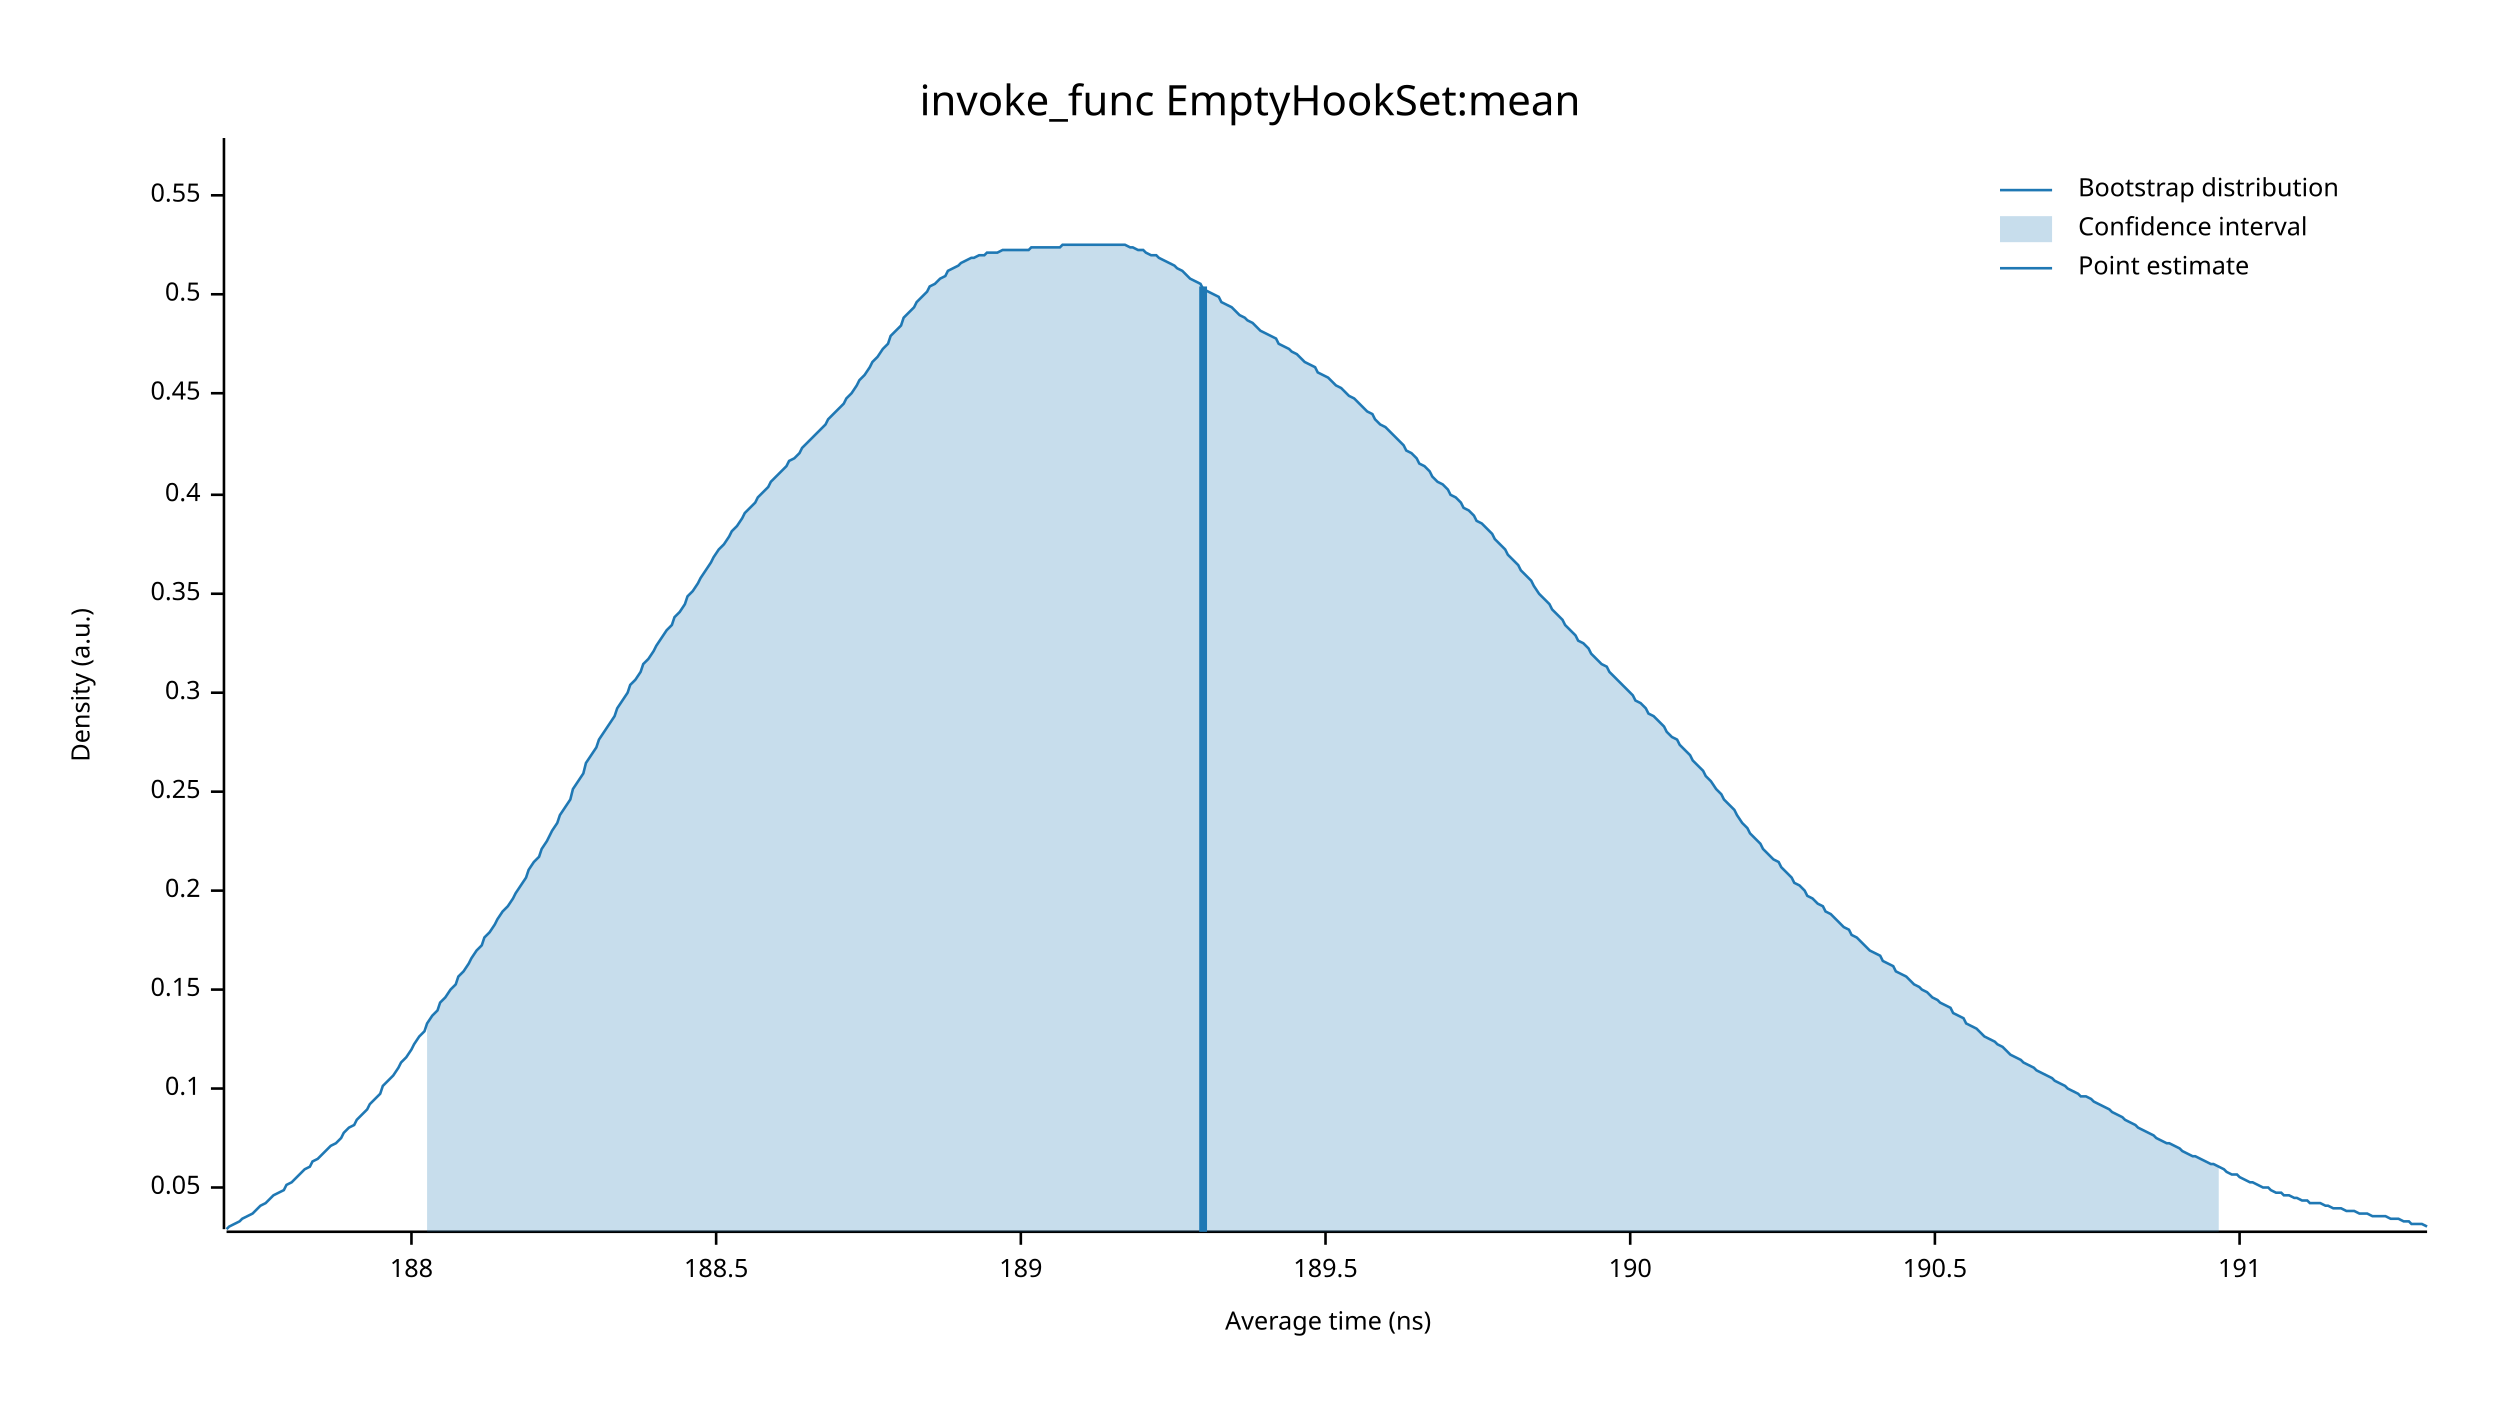
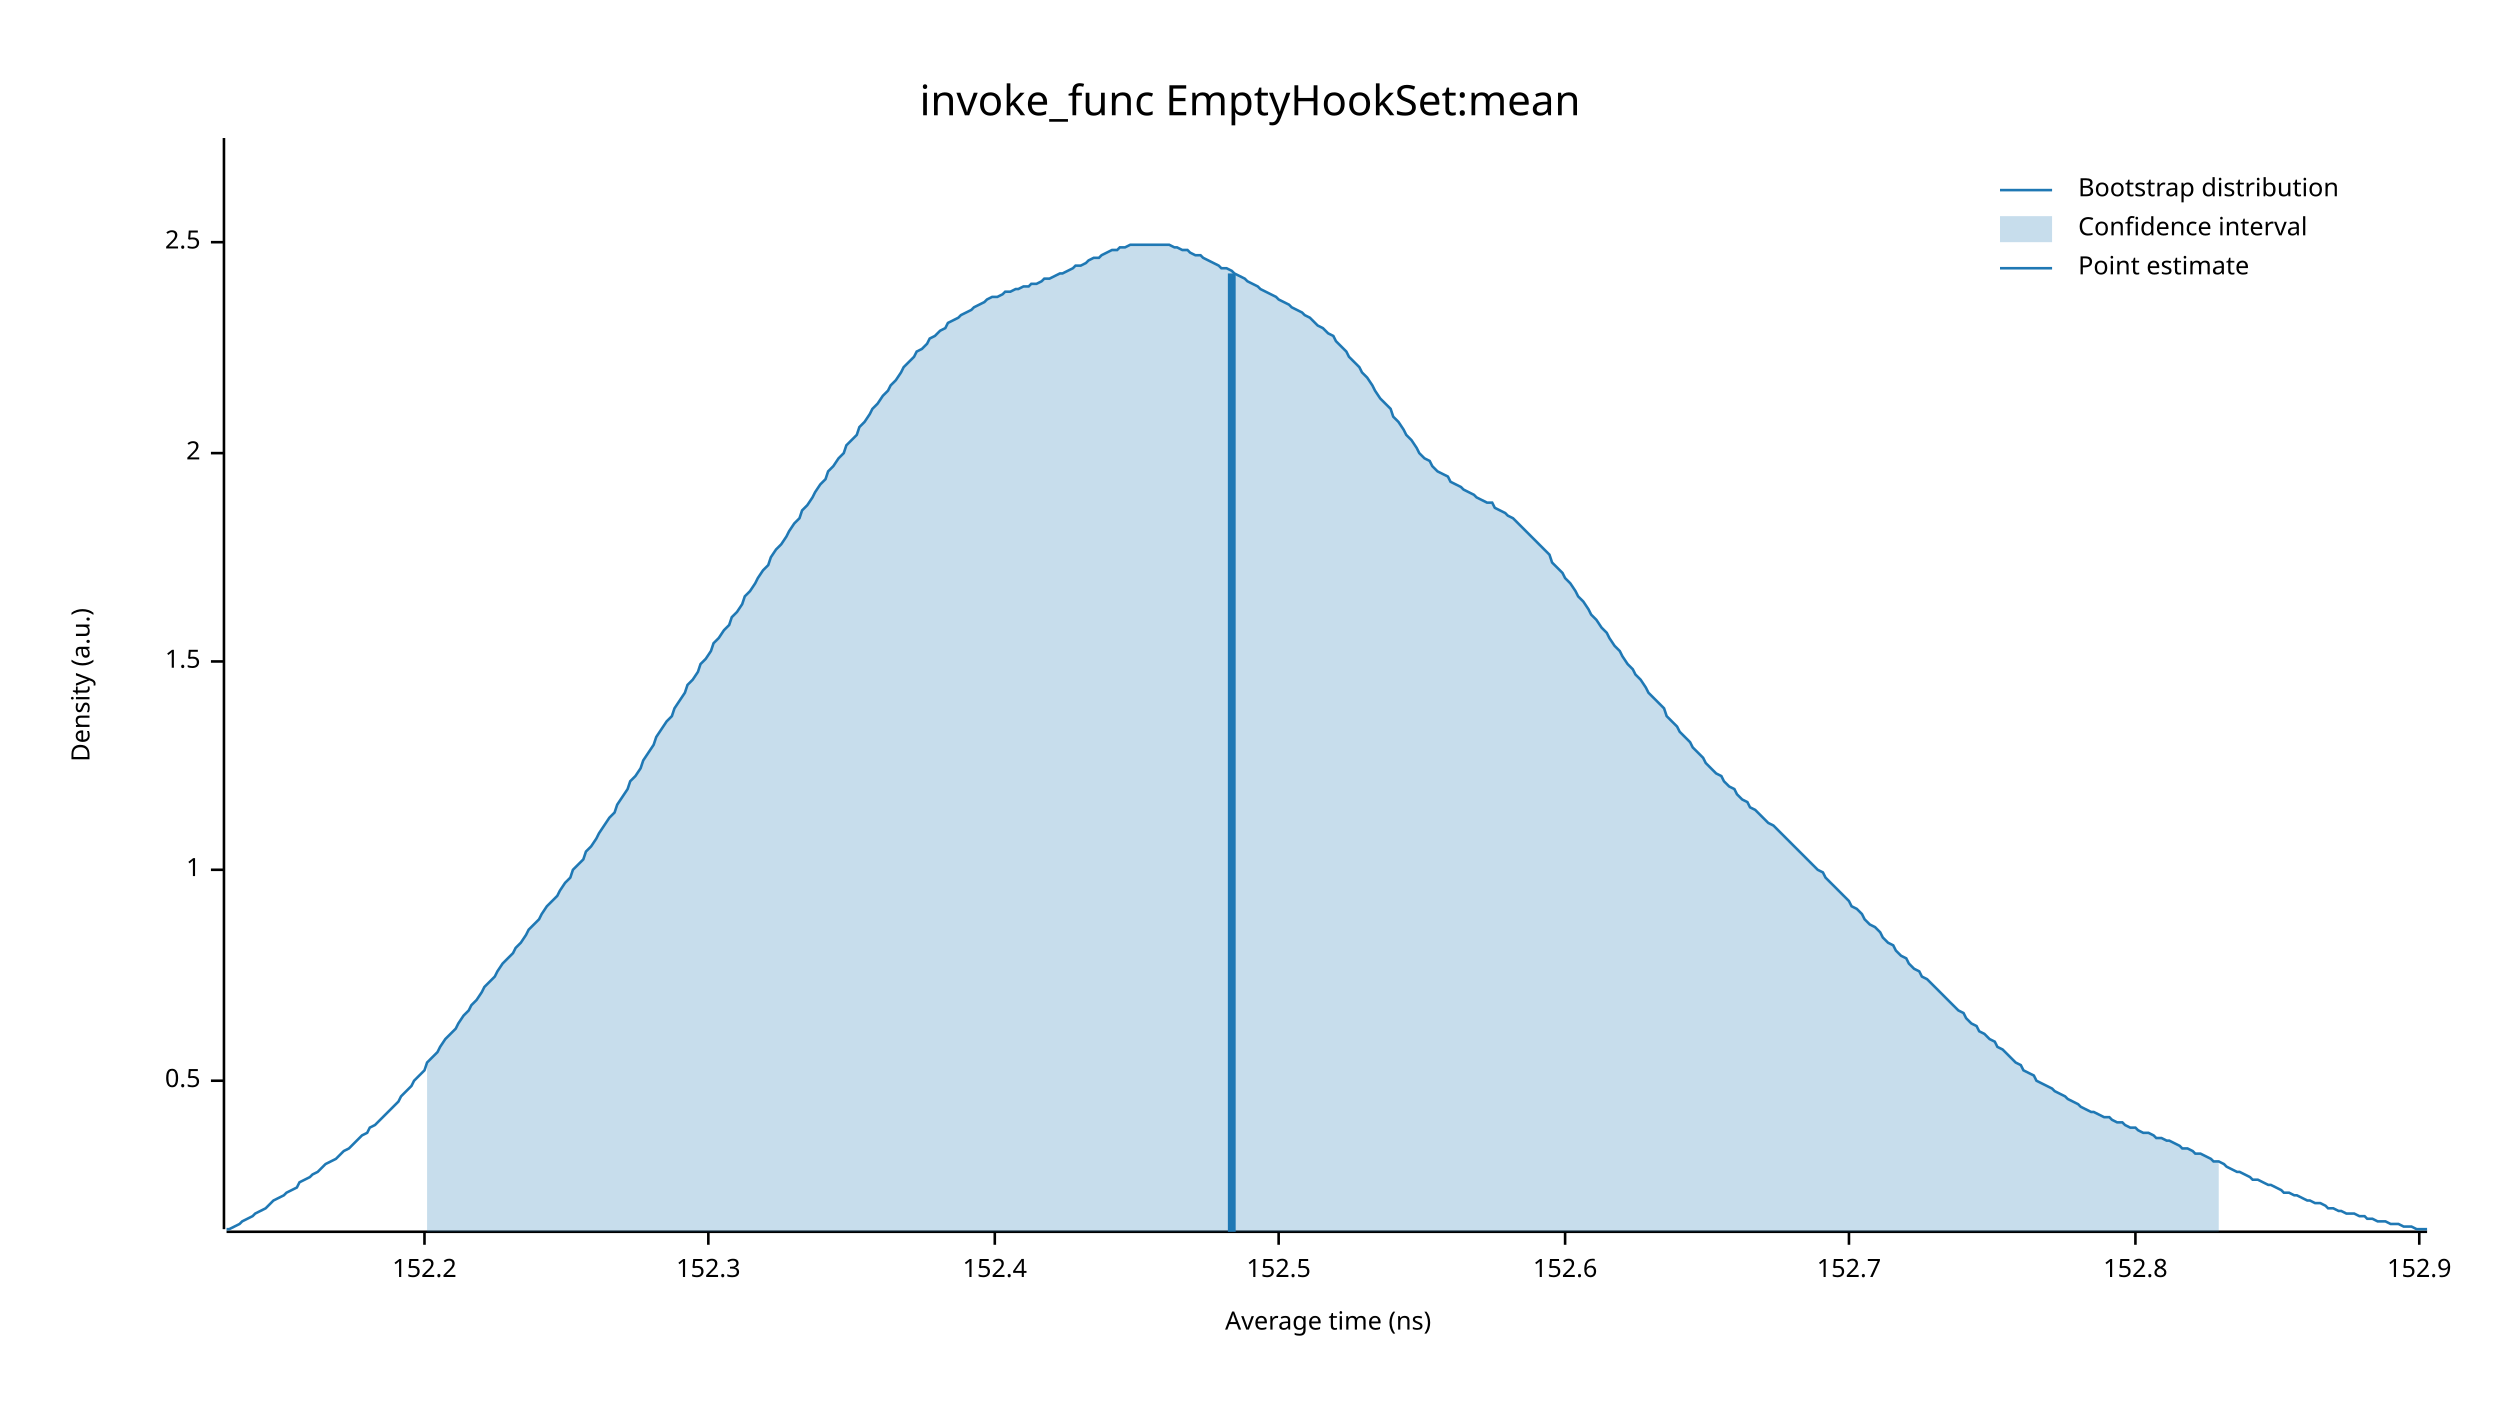
<svg xmlns="http://www.w3.org/2000/svg" width="960" height="540" viewBox="0 0 960 540">
  <text x="480" y="32" dy="0.76em" text-anchor="middle" font-family="sans-serif" font-size="16.129" opacity="1" fill="#000000">
invoke_func EmptyHookSet:mean
</text>
  <text x="27" y="263" dy="0.76em" text-anchor="middle" font-family="sans-serif" font-size="9.677" opacity="1" fill="#000000" transform="rotate(270, 27, 263)">
Density (a.u.)
</text>
  <text x="510" y="513" dy="-0.5ex" text-anchor="middle" font-family="sans-serif" font-size="9.677" opacity="1" fill="#000000">
Average time (ns)
</text>
  <polyline fill="none" opacity="1" stroke="#000000" stroke-width="1" points="86,53 86,472 " />
-   <text x="77" y="456" dy="0.5ex" text-anchor="end" font-family="sans-serif" font-size="9.677" opacity="1" fill="#000000">
- 0.05
- </text>
-   <polyline fill="none" opacity="1" stroke="#000000" stroke-width="1" points="81,456 86,456 " />
-   <text x="77" y="418" dy="0.5ex" text-anchor="end" font-family="sans-serif" font-size="9.677" opacity="1" fill="#000000">
- 0.1
- </text>
-   <polyline fill="none" opacity="1" stroke="#000000" stroke-width="1" points="81,418 86,418 " />
-   <text x="77" y="380" dy="0.5ex" text-anchor="end" font-family="sans-serif" font-size="9.677" opacity="1" fill="#000000">
- 0.15
- </text>
-   <polyline fill="none" opacity="1" stroke="#000000" stroke-width="1" points="81,380 86,380 " />
-   <text x="77" y="342" dy="0.5ex" text-anchor="end" font-family="sans-serif" font-size="9.677" opacity="1" fill="#000000">
- 0.2
- </text>
-   <polyline fill="none" opacity="1" stroke="#000000" stroke-width="1" points="81,342 86,342 " />
-   <text x="77" y="304" dy="0.5ex" text-anchor="end" font-family="sans-serif" font-size="9.677" opacity="1" fill="#000000">
- 0.25
- </text>
-   <polyline fill="none" opacity="1" stroke="#000000" stroke-width="1" points="81,304 86,304 " />
-   <text x="77" y="266" dy="0.5ex" text-anchor="end" font-family="sans-serif" font-size="9.677" opacity="1" fill="#000000">
- 0.3
- </text>
-   <polyline fill="none" opacity="1" stroke="#000000" stroke-width="1" points="81,266 86,266 " />
-   <text x="77" y="228" dy="0.5ex" text-anchor="end" font-family="sans-serif" font-size="9.677" opacity="1" fill="#000000">
- 0.35
- </text>
-   <polyline fill="none" opacity="1" stroke="#000000" stroke-width="1" points="81,228 86,228 " />
-   <text x="77" y="190" dy="0.5ex" text-anchor="end" font-family="sans-serif" font-size="9.677" opacity="1" fill="#000000">
- 0.4
- </text>
-   <polyline fill="none" opacity="1" stroke="#000000" stroke-width="1" points="81,190 86,190 " />
-   <text x="77" y="151" dy="0.5ex" text-anchor="end" font-family="sans-serif" font-size="9.677" opacity="1" fill="#000000">
- 0.45
- </text>
-   <polyline fill="none" opacity="1" stroke="#000000" stroke-width="1" points="81,151 86,151 " />
-   <text x="77" y="113" dy="0.5ex" text-anchor="end" font-family="sans-serif" font-size="9.677" opacity="1" fill="#000000">
+   <text x="77" y="415" dy="0.5ex" text-anchor="end" font-family="sans-serif" font-size="9.677" opacity="1" fill="#000000">
0.5
</text>
-   <polyline fill="none" opacity="1" stroke="#000000" stroke-width="1" points="81,113 86,113 " />
-   <text x="77" y="75" dy="0.5ex" text-anchor="end" font-family="sans-serif" font-size="9.677" opacity="1" fill="#000000">
- 0.55
+   <polyline fill="none" opacity="1" stroke="#000000" stroke-width="1" points="81,415 86,415 " />
+   <text x="77" y="334" dy="0.5ex" text-anchor="end" font-family="sans-serif" font-size="9.677" opacity="1" fill="#000000">
+ 1
</text>
-   <polyline fill="none" opacity="1" stroke="#000000" stroke-width="1" points="81,75 86,75 " />
+   <polyline fill="none" opacity="1" stroke="#000000" stroke-width="1" points="81,334 86,334 " />
+   <text x="77" y="254" dy="0.5ex" text-anchor="end" font-family="sans-serif" font-size="9.677" opacity="1" fill="#000000">
+ 1.5
+ </text>
+   <polyline fill="none" opacity="1" stroke="#000000" stroke-width="1" points="81,254 86,254 " />
+   <text x="77" y="174" dy="0.5ex" text-anchor="end" font-family="sans-serif" font-size="9.677" opacity="1" fill="#000000">
+ 2
+ </text>
+   <polyline fill="none" opacity="1" stroke="#000000" stroke-width="1" points="81,174 86,174 " />
+   <text x="77" y="93" dy="0.5ex" text-anchor="end" font-family="sans-serif" font-size="9.677" opacity="1" fill="#000000">
+ 2.5
+ </text>
+   <polyline fill="none" opacity="1" stroke="#000000" stroke-width="1" points="81,93 86,93 " />
  <polyline fill="none" opacity="1" stroke="#000000" stroke-width="1" points="87,473 932,473 " />
-   <text x="158" y="483" dy="0.76em" text-anchor="middle" font-family="sans-serif" font-size="9.677" opacity="1" fill="#000000">
- 188
+   <text x="163" y="483" dy="0.76em" text-anchor="middle" font-family="sans-serif" font-size="9.677" opacity="1" fill="#000000">
+ 152.2
</text>
-   <polyline fill="none" opacity="1" stroke="#000000" stroke-width="1" points="158,473 158,478 " />
-   <text x="275" y="483" dy="0.76em" text-anchor="middle" font-family="sans-serif" font-size="9.677" opacity="1" fill="#000000">
- 188.5
+   <polyline fill="none" opacity="1" stroke="#000000" stroke-width="1" points="163,473 163,478 " />
+   <text x="272" y="483" dy="0.76em" text-anchor="middle" font-family="sans-serif" font-size="9.677" opacity="1" fill="#000000">
+ 152.3
</text>
-   <polyline fill="none" opacity="1" stroke="#000000" stroke-width="1" points="275,473 275,478 " />
-   <text x="392" y="483" dy="0.76em" text-anchor="middle" font-family="sans-serif" font-size="9.677" opacity="1" fill="#000000">
- 189
+   <polyline fill="none" opacity="1" stroke="#000000" stroke-width="1" points="272,473 272,478 " />
+   <text x="382" y="483" dy="0.76em" text-anchor="middle" font-family="sans-serif" font-size="9.677" opacity="1" fill="#000000">
+ 152.4
</text>
-   <polyline fill="none" opacity="1" stroke="#000000" stroke-width="1" points="392,473 392,478 " />
-   <text x="509" y="483" dy="0.76em" text-anchor="middle" font-family="sans-serif" font-size="9.677" opacity="1" fill="#000000">
- 189.5
+   <polyline fill="none" opacity="1" stroke="#000000" stroke-width="1" points="382,473 382,478 " />
+   <text x="491" y="483" dy="0.76em" text-anchor="middle" font-family="sans-serif" font-size="9.677" opacity="1" fill="#000000">
+ 152.5
</text>
-   <polyline fill="none" opacity="1" stroke="#000000" stroke-width="1" points="509,473 509,478 " />
-   <text x="626" y="483" dy="0.76em" text-anchor="middle" font-family="sans-serif" font-size="9.677" opacity="1" fill="#000000">
- 190
+   <polyline fill="none" opacity="1" stroke="#000000" stroke-width="1" points="491,473 491,478 " />
+   <text x="601" y="483" dy="0.76em" text-anchor="middle" font-family="sans-serif" font-size="9.677" opacity="1" fill="#000000">
+ 152.6
</text>
-   <polyline fill="none" opacity="1" stroke="#000000" stroke-width="1" points="626,473 626,478 " />
-   <text x="743" y="483" dy="0.76em" text-anchor="middle" font-family="sans-serif" font-size="9.677" opacity="1" fill="#000000">
- 190.5
+   <polyline fill="none" opacity="1" stroke="#000000" stroke-width="1" points="601,473 601,478 " />
+   <text x="710" y="483" dy="0.76em" text-anchor="middle" font-family="sans-serif" font-size="9.677" opacity="1" fill="#000000">
+ 152.7
</text>
-   <polyline fill="none" opacity="1" stroke="#000000" stroke-width="1" points="743,473 743,478 " />
-   <text x="860" y="483" dy="0.76em" text-anchor="middle" font-family="sans-serif" font-size="9.677" opacity="1" fill="#000000">
- 191
+   <polyline fill="none" opacity="1" stroke="#000000" stroke-width="1" points="710,473 710,478 " />
+   <text x="820" y="483" dy="0.76em" text-anchor="middle" font-family="sans-serif" font-size="9.677" opacity="1" fill="#000000">
+ 152.8
</text>
-   <polyline fill="none" opacity="1" stroke="#000000" stroke-width="1" points="860,473 860,478 " />
-   <polyline fill="none" opacity="1" stroke="#1F78B4" stroke-width="1" points="87,472 88,471 90,470 92,469 93,468 95,467 97,466 98,465 100,463 102,462 103,461 105,459 107,458 109,457 110,455 112,454 114,452 115,451 117,449 119,448 120,446 122,445 124,443 125,442 127,440 129,439 131,437 132,435 134,433 136,432 137,430 139,428 141,426 142,424 144,422 146,420 147,417 149,415 151,413 153,410 154,408 156,406 158,403 159,401 161,398 163,396 164,393 166,390 168,388 169,385 171,383 173,380 175,378 176,375 178,373 180,370 181,368 183,365 185,363 186,360 188,358 190,355 191,353 193,350 195,348 197,345 198,343 200,340 202,337 203,334 205,331 207,329 208,326 210,323 212,319 214,316 215,313 217,310 219,307 220,303 222,300 224,297 225,293 227,290 229,287 230,284 232,281 234,278 236,275 237,272 239,269 241,266 242,263 244,261 246,258 247,255 249,253 251,250 252,248 254,245 256,242 258,240 259,237 261,235 263,232 264,229 266,227 268,224 269,222 271,219 273,216 274,214 276,211 278,209 280,206 281,204 283,202 285,199 286,197 288,195 290,193 291,191 293,189 295,187 296,185 298,183 300,181 302,179 303,177 305,176 307,174 308,172 310,170 312,168 313,167 315,165 317,163 318,161 320,159 322,157 324,155 325,153 327,151 329,148 330,146 332,144 334,141 335,139 337,137 339,134 341,132 342,129 344,127 346,125 347,122 349,120 351,118 352,116 354,114 356,112 357,110 359,109 361,107 363,106 364,104 366,103 368,102 369,101 371,100 373,99 374,99 376,98 378,98 379,97 381,97 383,97 385,96 386,96 388,96 390,96 391,96 393,96 395,96 396,95 398,95 400,95 401,95 403,95 405,95 407,95 408,94 410,94 412,94 413,94 415,94 417,94 418,94 420,94 422,94 423,94 425,94 427,94 429,94 430,94 432,94 434,95 435,95 437,96 439,96 440,97 442,98 444,98 445,99 447,100 449,101 451,102 452,103 454,104 456,106 457,107 459,108 461,109 462,111 464,112 466,113 468,114 469,116 471,117 473,118 474,119 476,121 478,122 479,123 481,124 483,126 484,127 486,128 488,129 490,130 491,132 493,133 495,134 496,135 498,136 500,138 501,139 503,140 505,141 506,143 508,144 510,145 512,147 513,148 515,149 517,151 518,152 520,153 522,155 523,156 525,158 527,159 528,161 530,163 532,164 534,166 535,167 537,169 539,171 540,173 542,174 544,176 545,178 547,179 549,181 550,183 552,185 554,186 556,188 557,190 559,191 561,193 562,195 564,196 566,198 567,200 569,201 571,203 573,205 574,207 576,209 578,211 579,213 581,215 583,217 584,219 586,221 588,223 589,225 591,228 593,230 595,232 596,234 598,236 600,238 601,240 603,242 605,244 606,246 608,247 610,249 611,251 613,253 615,255 617,256 618,258 620,260 622,262 623,263 625,265 627,267 628,269 630,270 632,272 633,274 635,275 637,277 639,279 640,281 642,283 644,284 645,286 647,288 649,290 650,292 652,294 654,296 655,298 657,300 659,303 661,305 662,307 664,309 666,311 667,313 669,316 671,318 672,320 674,322 676,324 677,326 679,328 681,330 683,331 684,333 686,335 688,337 689,339 691,340 693,342 694,344 696,345 698,347 700,348 701,350 703,351 705,353 706,354 708,356 710,357 711,359 713,360 715,362 716,363 718,365 720,366 722,367 723,369 725,370 727,371 728,373 730,374 732,375 733,376 735,378 737,379 738,380 740,381 742,383 744,384 745,385 747,386 749,387 750,389 752,390 754,391 755,393 757,394 759,395 760,396 762,398 764,399 766,400 767,401 769,402 771,404 772,405 774,406 776,407 777,408 779,409 781,410 782,411 784,412 786,413 788,414 789,415 791,416 793,417 794,418 796,419 798,420 799,421 801,421 803,422 804,423 806,424 808,425 810,426 811,427 813,428 815,429 816,430 818,431 820,432 821,433 823,434 825,435 827,436 828,437 830,438 832,439 833,439 835,440 837,441 838,442 840,443 842,444 843,444 845,445 847,446 849,447 850,447 852,448 854,449 855,450 857,451 859,451 860,452 862,453 864,454 865,454 867,455 869,456 871,456 872,457 874,458 876,458 877,459 879,459 881,460 882,460 884,461 886,461 887,462 889,462 891,462 893,463 894,463 896,464 898,464 899,464 901,465 903,465 904,465 906,466 908,466 909,466 911,467 913,467 915,467 916,467 918,468 920,468 921,468 923,469 925,469 926,470 928,470 930,470 932,471 " />
-   <polygon opacity="0.25" fill="#1F78B4" points="164,393 166,390 168,388 169,385 171,383 173,380 175,378 176,375 178,373 180,370 181,368 183,365 185,363 186,360 188,358 190,355 191,353 193,350 195,348 197,345 198,343 200,340 202,337 203,334 205,331 207,329 208,326 210,323 212,319 214,316 215,313 217,310 219,307 220,303 222,300 224,297 225,293 227,290 229,287 230,284 232,281 234,278 236,275 237,272 239,269 241,266 242,263 244,261 246,258 247,255 249,253 251,250 252,248 254,245 256,242 258,240 259,237 261,235 263,232 264,229 266,227 268,224 269,222 271,219 273,216 274,214 276,211 278,209 280,206 281,204 283,202 285,199 286,197 288,195 290,193 291,191 293,189 295,187 296,185 298,183 300,181 302,179 303,177 305,176 307,174 308,172 310,170 312,168 313,167 315,165 317,163 318,161 320,159 322,157 324,155 325,153 327,151 329,148 330,146 332,144 334,141 335,139 337,137 339,134 341,132 342,129 344,127 346,125 347,122 349,120 351,118 352,116 354,114 356,112 357,110 359,109 361,107 363,106 364,104 366,103 368,102 369,101 371,100 373,99 374,99 376,98 378,98 379,97 381,97 383,97 385,96 386,96 388,96 390,96 391,96 393,96 395,96 396,95 398,95 400,95 401,95 403,95 405,95 407,95 408,94 410,94 412,94 413,94 415,94 417,94 418,94 420,94 422,94 423,94 425,94 427,94 429,94 430,94 432,94 434,95 435,95 437,96 439,96 440,97 442,98 444,98 445,99 447,100 449,101 451,102 452,103 454,104 456,106 457,107 459,108 461,109 462,111 464,112 466,113 468,114 469,116 471,117 473,118 474,119 476,121 478,122 479,123 481,124 483,126 484,127 486,128 488,129 490,130 491,132 493,133 495,134 496,135 498,136 500,138 501,139 503,140 505,141 506,143 508,144 510,145 512,147 513,148 515,149 517,151 518,152 520,153 522,155 523,156 525,158 527,159 528,161 530,163 532,164 534,166 535,167 537,169 539,171 540,173 542,174 544,176 545,178 547,179 549,181 550,183 552,185 554,186 556,188 557,190 559,191 561,193 562,195 564,196 566,198 567,200 569,201 571,203 573,205 574,207 576,209 578,211 579,213 581,215 583,217 584,219 586,221 588,223 589,225 591,228 593,230 595,232 596,234 598,236 600,238 601,240 603,242 605,244 606,246 608,247 610,249 611,251 613,253 615,255 617,256 618,258 620,260 622,262 623,263 625,265 627,267 628,269 630,270 632,272 633,274 635,275 637,277 639,279 640,281 642,283 644,284 645,286 647,288 649,290 650,292 652,294 654,296 655,298 657,300 659,303 661,305 662,307 664,309 666,311 667,313 669,316 671,318 672,320 674,322 676,324 677,326 679,328 681,330 683,331 684,333 686,335 688,337 689,339 691,340 693,342 694,344 696,345 698,347 700,348 701,350 703,351 705,353 706,354 708,356 710,357 711,359 713,360 715,362 716,363 718,365 720,366 722,367 723,369 725,370 727,371 728,373 730,374 732,375 733,376 735,378 737,379 738,380 740,381 742,383 744,384 745,385 747,386 749,387 750,389 752,390 754,391 755,393 757,394 759,395 760,396 762,398 764,399 766,400 767,401 769,402 771,404 772,405 774,406 776,407 777,408 779,409 781,410 782,411 784,412 786,413 788,414 789,415 791,416 793,417 794,418 796,419 798,420 799,421 801,421 803,422 804,423 806,424 808,425 810,426 811,427 813,428 815,429 816,430 818,431 820,432 821,433 823,434 825,435 827,436 828,437 830,438 832,439 833,439 835,440 837,441 838,442 840,443 842,444 843,444 845,445 847,446 849,447 850,447 852,448 852,473 164,473 " />
-   <polyline fill="none" opacity="1" stroke="#1F78B4" stroke-width="3" points="462,473 462,110 " />
+   <polyline fill="none" opacity="1" stroke="#000000" stroke-width="1" points="820,473 820,478 " />
+   <text x="929" y="483" dy="0.76em" text-anchor="middle" font-family="sans-serif" font-size="9.677" opacity="1" fill="#000000">
+ 152.9
+ </text>
+   <polyline fill="none" opacity="1" stroke="#000000" stroke-width="1" points="929,473 929,478 " />
+   <polyline fill="none" opacity="1" stroke="#1F78B4" stroke-width="1" points="87,472 88,472 90,471 92,470 93,469 95,468 97,467 98,466 100,465 102,464 103,463 105,461 107,460 109,459 110,458 112,457 114,456 115,454 117,453 119,452 120,451 122,450 124,448 125,447 127,446 129,445 131,443 132,442 134,441 136,439 137,438 139,436 141,435 142,433 144,432 146,430 147,429 149,427 151,425 153,423 154,421 156,419 158,417 159,415 161,413 163,411 164,408 166,406 168,404 169,402 171,399 173,397 175,395 176,393 178,390 180,388 181,386 183,384 185,381 186,379 188,377 190,375 191,373 193,370 195,368 197,366 198,364 200,362 202,359 203,357 205,355 207,353 208,351 210,348 212,346 214,344 215,342 217,339 219,337 220,334 222,332 224,330 225,327 227,325 229,322 230,320 232,317 234,314 236,312 237,309 239,306 241,303 242,300 244,298 246,295 247,292 249,289 251,286 252,283 254,280 256,277 258,275 259,272 261,269 263,266 264,263 266,261 268,258 269,255 271,253 273,250 274,247 276,245 278,242 280,240 281,237 283,235 285,232 286,229 288,227 290,224 291,222 293,219 295,217 296,214 298,211 300,209 302,206 303,204 305,201 307,199 308,196 310,194 312,191 313,189 315,186 317,184 318,181 320,179 322,176 324,174 325,171 327,169 329,167 330,164 332,162 334,159 335,157 337,155 339,152 341,150 342,148 344,146 346,143 347,141 349,139 351,137 352,135 354,134 356,132 357,130 359,129 361,127 363,126 364,124 366,123 368,122 369,121 371,120 373,119 374,118 376,117 378,116 379,115 381,114 383,114 385,113 386,112 388,112 390,111 391,111 393,110 395,110 396,109 398,109 400,108 401,107 403,107 405,106 407,105 408,105 410,104 412,103 413,102 415,102 417,101 418,100 420,99 422,99 423,98 425,97 427,96 429,96 430,95 432,95 434,94 435,94 437,94 439,94 440,94 442,94 444,94 445,94 447,94 449,94 451,95 452,95 454,96 456,96 457,97 459,98 461,98 462,99 464,100 466,101 468,102 469,103 471,103 473,104 474,105 476,106 478,107 479,108 481,109 483,110 484,111 486,112 488,113 490,114 491,115 493,116 495,117 496,118 498,119 500,120 501,121 503,122 505,124 506,125 508,126 510,128 512,129 513,131 515,133 517,135 518,137 520,139 522,141 523,143 525,145 527,148 528,150 530,153 532,155 534,157 535,160 537,162 539,165 540,167 542,169 544,172 545,174 547,176 549,177 550,179 552,181 554,182 556,183 557,185 559,186 561,187 562,188 564,189 566,190 567,191 569,192 571,193 573,193 574,195 576,196 578,197 579,198 581,199 583,201 584,202 586,204 588,206 589,207 591,209 593,211 595,213 596,216 598,218 600,220 601,222 603,224 605,227 606,229 608,231 610,234 611,236 613,238 615,241 617,243 618,245 620,248 622,250 623,252 625,255 627,257 628,259 630,261 632,264 633,266 635,268 637,270 639,272 640,275 642,277 644,279 645,281 647,283 649,285 650,287 652,289 654,291 655,293 657,295 659,297 661,298 662,300 664,302 666,303 667,305 669,307 671,308 672,310 674,311 676,313 677,314 679,316 681,317 683,319 684,320 686,322 688,324 689,325 691,327 693,329 694,330 696,332 698,334 700,335 701,337 703,339 705,341 706,342 708,344 710,346 711,348 713,349 715,351 716,353 718,355 720,356 722,358 723,360 725,362 727,363 728,365 730,367 732,368 733,370 735,372 737,373 738,375 740,376 742,378 744,380 745,381 747,383 749,385 750,386 752,388 754,389 755,391 757,393 759,394 760,396 762,397 764,399 766,400 767,402 769,403 771,405 772,406 774,408 776,409 777,411 779,412 781,413 782,415 784,416 786,417 788,418 789,419 791,420 793,421 794,422 796,423 798,424 799,425 801,426 803,427 804,427 806,428 808,429 810,429 811,430 813,431 815,431 816,432 818,433 820,433 821,434 823,435 825,435 827,436 828,437 830,437 832,438 833,438 835,439 837,440 838,441 840,441 842,442 843,443 845,443 847,444 849,445 850,446 852,446 854,447 855,448 857,449 859,450 860,450 862,451 864,452 865,453 867,453 869,454 871,455 872,455 874,456 876,457 877,458 879,458 881,459 882,459 884,460 886,461 887,461 889,462 891,462 893,463 894,464 896,464 898,465 899,465 901,466 903,466 904,466 906,467 908,467 909,468 911,468 913,469 915,469 916,469 918,470 920,470 921,470 923,471 925,471 926,471 928,472 930,472 932,472 " />
+   <polygon opacity="0.25" fill="#1F78B4" points="164,408 166,406 168,404 169,402 171,399 173,397 175,395 176,393 178,390 180,388 181,386 183,384 185,381 186,379 188,377 190,375 191,373 193,370 195,368 197,366 198,364 200,362 202,359 203,357 205,355 207,353 208,351 210,348 212,346 214,344 215,342 217,339 219,337 220,334 222,332 224,330 225,327 227,325 229,322 230,320 232,317 234,314 236,312 237,309 239,306 241,303 242,300 244,298 246,295 247,292 249,289 251,286 252,283 254,280 256,277 258,275 259,272 261,269 263,266 264,263 266,261 268,258 269,255 271,253 273,250 274,247 276,245 278,242 280,240 281,237 283,235 285,232 286,229 288,227 290,224 291,222 293,219 295,217 296,214 298,211 300,209 302,206 303,204 305,201 307,199 308,196 310,194 312,191 313,189 315,186 317,184 318,181 320,179 322,176 324,174 325,171 327,169 329,167 330,164 332,162 334,159 335,157 337,155 339,152 341,150 342,148 344,146 346,143 347,141 349,139 351,137 352,135 354,134 356,132 357,130 359,129 361,127 363,126 364,124 366,123 368,122 369,121 371,120 373,119 374,118 376,117 378,116 379,115 381,114 383,114 385,113 386,112 388,112 390,111 391,111 393,110 395,110 396,109 398,109 400,108 401,107 403,107 405,106 407,105 408,105 410,104 412,103 413,102 415,102 417,101 418,100 420,99 422,99 423,98 425,97 427,96 429,96 430,95 432,95 434,94 435,94 437,94 439,94 440,94 442,94 444,94 445,94 447,94 449,94 451,95 452,95 454,96 456,96 457,97 459,98 461,98 462,99 464,100 466,101 468,102 469,103 471,103 473,104 474,105 476,106 478,107 479,108 481,109 483,110 484,111 486,112 488,113 490,114 491,115 493,116 495,117 496,118 498,119 500,120 501,121 503,122 505,124 506,125 508,126 510,128 512,129 513,131 515,133 517,135 518,137 520,139 522,141 523,143 525,145 527,148 528,150 530,153 532,155 534,157 535,160 537,162 539,165 540,167 542,169 544,172 545,174 547,176 549,177 550,179 552,181 554,182 556,183 557,185 559,186 561,187 562,188 564,189 566,190 567,191 569,192 571,193 573,193 574,195 576,196 578,197 579,198 581,199 583,201 584,202 586,204 588,206 589,207 591,209 593,211 595,213 596,216 598,218 600,220 601,222 603,224 605,227 606,229 608,231 610,234 611,236 613,238 615,241 617,243 618,245 620,248 622,250 623,252 625,255 627,257 628,259 630,261 632,264 633,266 635,268 637,270 639,272 640,275 642,277 644,279 645,281 647,283 649,285 650,287 652,289 654,291 655,293 657,295 659,297 661,298 662,300 664,302 666,303 667,305 669,307 671,308 672,310 674,311 676,313 677,314 679,316 681,317 683,319 684,320 686,322 688,324 689,325 691,327 693,329 694,330 696,332 698,334 700,335 701,337 703,339 705,341 706,342 708,344 710,346 711,348 713,349 715,351 716,353 718,355 720,356 722,358 723,360 725,362 727,363 728,365 730,367 732,368 733,370 735,372 737,373 738,375 740,376 742,378 744,380 745,381 747,383 749,385 750,386 752,388 754,389 755,391 757,393 759,394 760,396 762,397 764,399 766,400 767,402 769,403 771,405 772,406 774,408 776,409 777,411 779,412 781,413 782,415 784,416 786,417 788,418 789,419 791,420 793,421 794,422 796,423 798,424 799,425 801,426 803,427 804,427 806,428 808,429 810,429 811,430 813,431 815,431 816,432 818,433 820,433 821,434 823,435 825,435 827,436 828,437 830,437 832,438 833,438 835,439 837,440 838,441 840,441 842,442 843,443 845,443 847,444 849,445 850,446 852,446 852,473 164,473 " />
+   <polyline fill="none" opacity="1" stroke="#1F78B4" stroke-width="3" points="473,473 473,105 " />
  <text x="798" y="68" dy="0.76em" text-anchor="start" font-family="sans-serif" font-size="9.677" opacity="1" fill="#000000">
Bootstrap distribution
</text>
  <text x="798" y="83" dy="0.76em" text-anchor="start" font-family="sans-serif" font-size="9.677" opacity="1" fill="#000000">
Confidence interval
</text>
  <text x="798" y="98" dy="0.76em" text-anchor="start" font-family="sans-serif" font-size="9.677" opacity="1" fill="#000000">
Point estimate
</text>
  <polyline fill="none" opacity="1" stroke="#1F78B4" stroke-width="1" points="768,73 788,73 " />
  <rect x="768" y="83" width="20" height="10" opacity="0.25" fill="#1F78B4" stroke="none" />
  <polyline fill="none" opacity="1" stroke="#1F78B4" stroke-width="1" points="768,103 788,103 " />
</svg>
